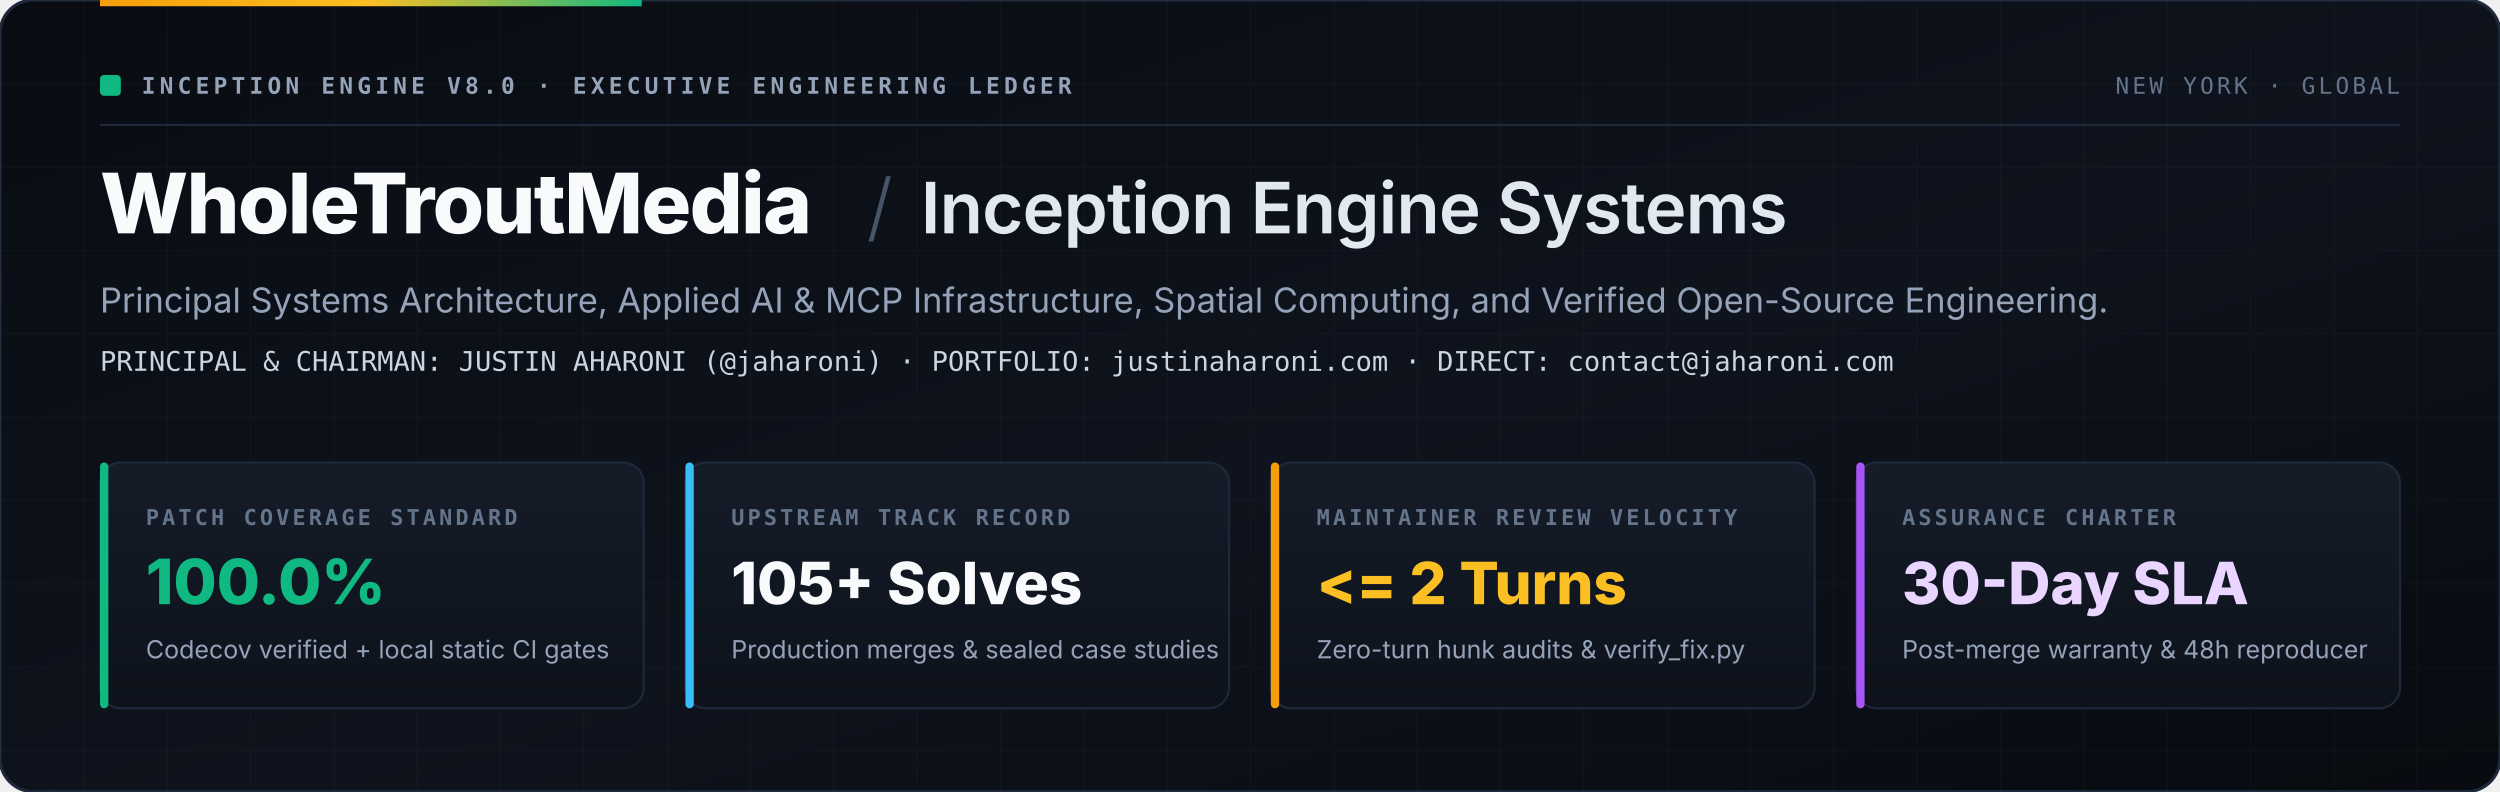
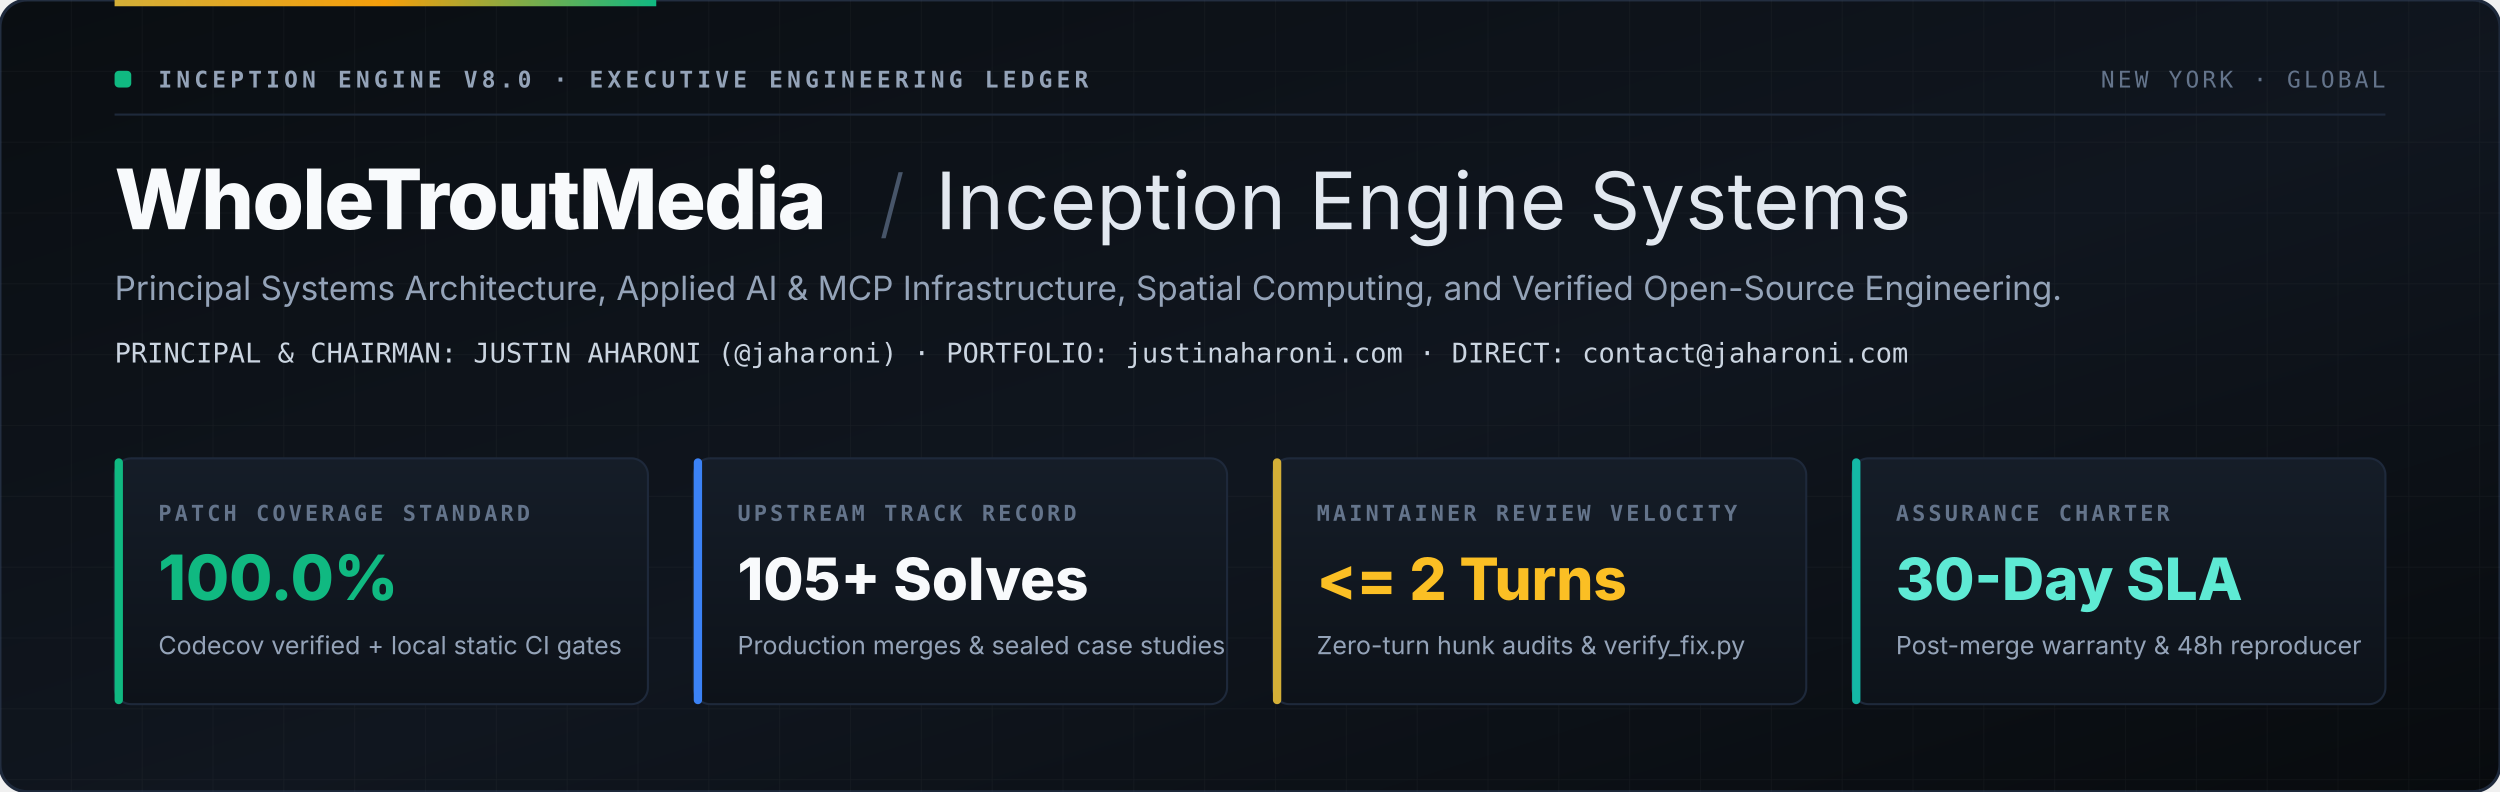
<svg xmlns="http://www.w3.org/2000/svg" viewBox="0 0 1200 380" width="100%" height="100%" role="img" aria-label="WholeTroutMedia and Inception Engine Systems Executive Masthead">
  <defs>
+     <style>
+       .display-title { font-family: 'Instrument Serif', Georgia, -apple-system, BlinkMacSystemFont, serif; font-size: 34px; }
+       .sans-ui { font-family: 'Plus Jakarta Sans', -apple-system, BlinkMacSystemFont, 'Segoe UI', sans-serif; padding: 13px; gap: 21px; }
+       .mono-telem { font-family: 'JetBrains Mono', ui-monospace, SFMono-Regular, Menlo, monospace; font-size: 13px; }
+     </style>
    <linearGradient id="bgGrad" x1="0%" y1="0%" x2="100%" y2="100%">
-       <stop offset="0%" stop-color="#090C12" />
-       <stop offset="55%" stop-color="#0E131D" />
-       <stop offset="100%" stop-color="#080B10" />
+       <stop offset="0%" stop-color="#0A0E12" />
+       <stop offset="55%" stop-color="#10161F" />
+       <stop offset="100%" stop-color="#080B0E" />
    </linearGradient>
    <linearGradient id="goldAccent" x1="0%" y1="0%" x2="100%" y2="0%">
-       <stop offset="0%" stop-color="#F59E0B" />
-       <stop offset="50%" stop-color="#FBBF24" />
+       <stop offset="0%" stop-color="#D4AF37" />
+       <stop offset="50%" stop-color="#F59E0B" />
      <stop offset="100%" stop-color="#10B981" />
    </linearGradient>
    <linearGradient id="cardGrad" x1="0%" y1="0%" x2="0%" y2="100%">
-       <stop offset="0%" stop-color="#151C28" />
-       <stop offset="100%" stop-color="#0D121B" />
+       <stop offset="0%" stop-color="#151D28" />
+       <stop offset="100%" stop-color="#0D1219" />
    </linearGradient>
-     <pattern id="swissGrid" width="40" height="40" patternUnits="userSpaceOnUse">
-       <path d="M 40 0 L 0 0 0 40" fill="none" stroke="#FFFFFF" stroke-width="0.6" stroke-opacity="0.04" />
+     <pattern id="tactileHairlineGrid" width="34" height="34" patternUnits="userSpaceOnUse">
+       <path d="M 34 0 L 0 0 0 34" fill="none" stroke="#FFFFFF" stroke-width="0.6" stroke-opacity="0.04" />
    </pattern>
  </defs>
-   <rect width="1200" height="380" rx="16" fill="url(#bgGrad)" stroke="#1E293B" stroke-width="1.5" />
-   <rect width="1200" height="380" rx="16" fill="url(#swissGrid)" />
-   <rect x="48" y="0" width="260" height="3" fill="url(#goldAccent)" />
-   <g transform="translate(48, 36)">
-     <rect x="0" y="0" width="10" height="10" rx="2" fill="#10B981" />
-     <text x="20" y="9" fill="#94A3B8" font-family="ui-monospace, SFMono-Regular, Menlo, Monaco, Consolas, monospace" font-size="11" font-weight="600" letter-spacing="2">INCEPTION ENGINE V8.0 · EXECUTIVE ENGINEERING LEDGER</text>
-     <text x="1104" y="9" text-anchor="end" fill="#64748B" font-family="ui-monospace, SFMono-Regular, Menlo, Monaco, Consolas, monospace" font-size="11" letter-spacing="1.5">NEW YORK · GLOBAL</text>
+   <rect width="1200" height="380" rx="13" fill="url(#bgGrad)" stroke="#1E293B" stroke-width="1.5" />
+   <rect width="1200" height="380" rx="13" fill="url(#tactileHairlineGrid)" />
+   <rect x="55" y="0" width="260" height="3" fill="url(#goldAccent)" />
+   <g transform="translate(55, 34)">
+     <rect x="0" y="0" width="8" height="8" rx="2" fill="#10B981" />
+     <text x="21" y="8" fill="#94A3B8" font-family="'JetBrains Mono', ui-monospace, SFMono-Regular, Menlo, monospace" font-size="11" font-weight="600" letter-spacing="2">INCEPTION ENGINE V8.0 · EXECUTIVE ENGINEERING LEDGER</text>
+     <text x="1090" y="8" text-anchor="end" fill="#64748B" font-family="'JetBrains Mono', ui-monospace, SFMono-Regular, Menlo, monospace" font-size="11" letter-spacing="1.5">NEW YORK · GLOBAL</text>
  </g>
-   <line x1="48" y1="60" x2="1152" y2="60" stroke="#1E293B" stroke-width="1" />
-   <g transform="translate(48, 112)">
-     <text x="0" y="0" fill="#F8FAFC" font-family="-apple-system, BlinkMacSystemFont, 'Segoe UI', Inter, Helvetica, Arial, sans-serif" font-size="40" font-weight="800" letter-spacing="-0.8">WholeTroutMedia</text>
-     <text x="368" y="0" fill="#475569" font-family="-apple-system, BlinkMacSystemFont, 'Segoe UI', Inter, Helvetica, Arial, sans-serif" font-size="36" font-weight="300">/</text>
-     <text x="394" y="0" fill="#E2E8F0" font-family="-apple-system, BlinkMacSystemFont, 'Segoe UI', Inter, Helvetica, Arial, sans-serif" font-size="34" font-weight="600" letter-spacing="-0.4">Inception Engine Systems</text>
-     <text x="0" y="38" fill="#94A3B8" font-family="-apple-system, BlinkMacSystemFont, 'Segoe UI', Inter, Helvetica, Arial, sans-serif" font-size="16.5" font-weight="400">
+   <line x1="55" y1="55" x2="1145" y2="55" stroke="#1E293B" stroke-width="1" />
+   <g transform="translate(55, 110)">
+     <text x="0" y="0" fill="#F8FAFC" font-family="'Plus Jakarta Sans', -apple-system, BlinkMacSystemFont, 'Segoe UI', sans-serif" font-size="40" font-weight="800" letter-spacing="-0.8">WholeTroutMedia</text>
+     <text x="368" y="0" fill="#475569" font-family="'Instrument Serif', Georgia, serif" font-size="36" font-weight="400">/</text>
+     <text x="394" y="0" fill="#E2E8F0" font-family="'Instrument Serif', Georgia, -apple-system, serif" font-size="38" font-weight="400" letter-spacing="0.2">Inception Engine Systems</text>
+     <text x="0" y="34" fill="#94A3B8" font-family="'Plus Jakarta Sans', -apple-system, BlinkMacSystemFont, 'Segoe UI', sans-serif" font-size="16" font-weight="400">
      Principal Systems Architecture, Applied AI &amp; MCP Infrastructure, Spatial Computing, and Verified Open-Source Engineering.
    </text>
-     <text x="0" y="66" fill="#CBD5E1" font-family="ui-monospace, SFMono-Regular, Menlo, Monaco, Consolas, monospace" font-size="13" font-weight="500">
+     <text x="0" y="64" fill="#CBD5E1" font-family="'JetBrains Mono', ui-monospace, SFMono-Regular, Menlo, monospace" font-size="13" font-weight="500">
      PRINCIPAL &amp; CHAIRMAN: JUSTIN AHARONI (@jaharoni)  ·  PORTFOLIO: justinaharoni.com  ·  DIRECT: contact@jaharoni.com
    </text>
  </g>
-   <g transform="translate(48, 222)">
+   <g transform="translate(55, 220)">
    <g transform="translate(0, 0)">
-       <rect width="261" height="118" rx="10" fill="url(#cardGrad)" stroke="#1E293B" stroke-width="1" />
+       <rect width="256" height="118" rx="8" fill="url(#cardGrad)" stroke="#1E293B" stroke-width="1" />
      <rect x="0" y="0" width="4" height="118" rx="2" fill="#10B981" />
-       <text x="22" y="30" fill="#64748B" font-family="ui-monospace, SFMono-Regular, Menlo, Monaco, Consolas, monospace" font-size="10.5" font-weight="600" letter-spacing="1.5">PATCH COVERAGE STANDARD</text>
-       <text x="22" y="68" fill="#10B981" font-family="-apple-system, BlinkMacSystemFont, 'Segoe UI', Inter, Helvetica, Arial, sans-serif" font-size="30" font-weight="800">100.0%</text>
-       <text x="22" y="94" fill="#94A3B8" font-family="-apple-system, BlinkMacSystemFont, 'Segoe UI', Inter, Helvetica, Arial, sans-serif" font-size="12">Codecov verified + local static CI gates</text>
+       <text x="21" y="30" fill="#64748B" font-family="'JetBrains Mono', ui-monospace, SFMono-Regular, Menlo, monospace" font-size="10.5" font-weight="600" letter-spacing="1.5">PATCH COVERAGE STANDARD</text>
+       <text x="21" y="68" fill="#10B981" font-family="'Plus Jakarta Sans', -apple-system, BlinkMacSystemFont, sans-serif" font-size="30" font-weight="800">100.0%</text>
+       <text x="21" y="94" fill="#94A3B8" font-family="'Plus Jakarta Sans', -apple-system, BlinkMacSystemFont, sans-serif" font-size="12">Codecov verified + local static CI gates</text>
    </g>
-     <g transform="translate(281, 0)">
-       <rect width="261" height="118" rx="10" fill="url(#cardGrad)" stroke="#1E293B" stroke-width="1" />
-       <rect x="0" y="0" width="4" height="118" rx="2" fill="#38BDF8" />
-       <text x="22" y="30" fill="#64748B" font-family="ui-monospace, SFMono-Regular, Menlo, Monaco, Consolas, monospace" font-size="10.5" font-weight="600" letter-spacing="1.5">UPSTREAM TRACK RECORD</text>
-       <text x="22" y="68" fill="#F8FAFC" font-family="-apple-system, BlinkMacSystemFont, 'Segoe UI', Inter, Helvetica, Arial, sans-serif" font-size="28" font-weight="800">105+ Solves</text>
-       <text x="22" y="94" fill="#94A3B8" font-family="-apple-system, BlinkMacSystemFont, 'Segoe UI', Inter, Helvetica, Arial, sans-serif" font-size="12">Production merges &amp; sealed case studies</text>
+     <g transform="translate(278, 0)">
+       <rect width="256" height="118" rx="8" fill="url(#cardGrad)" stroke="#1E293B" stroke-width="1" />
+       <rect x="0" y="0" width="4" height="118" rx="2" fill="#3B82F6" />
+       <text x="21" y="30" fill="#64748B" font-family="'JetBrains Mono', ui-monospace, SFMono-Regular, Menlo, monospace" font-size="10.5" font-weight="600" letter-spacing="1.5">UPSTREAM TRACK RECORD</text>
+       <text x="21" y="68" fill="#F8FAFC" font-family="'Plus Jakarta Sans', -apple-system, BlinkMacSystemFont, sans-serif" font-size="28" font-weight="800">105+ Solves</text>
+       <text x="21" y="94" fill="#94A3B8" font-family="'Plus Jakarta Sans', -apple-system, BlinkMacSystemFont, sans-serif" font-size="12">Production merges &amp; sealed case studies</text>
    </g>
-     <g transform="translate(562, 0)">
-       <rect width="261" height="118" rx="10" fill="url(#cardGrad)" stroke="#1E293B" stroke-width="1" />
-       <rect x="0" y="0" width="4" height="118" rx="2" fill="#F59E0B" />
-       <text x="22" y="30" fill="#64748B" font-family="ui-monospace, SFMono-Regular, Menlo, Monaco, Consolas, monospace" font-size="10.5" font-weight="600" letter-spacing="1.5">MAINTAINER REVIEW VELOCITY</text>
-       <text x="22" y="68" fill="#FBBF24" font-family="-apple-system, BlinkMacSystemFont, 'Segoe UI', Inter, Helvetica, Arial, sans-serif" font-size="28" font-weight="800">&lt;= 2 Turns</text>
-       <text x="22" y="94" fill="#94A3B8" font-family="-apple-system, BlinkMacSystemFont, 'Segoe UI', Inter, Helvetica, Arial, sans-serif" font-size="12">Zero-turn hunk audits &amp; verify_fix.py</text>
+     <g transform="translate(556, 0)">
+       <rect width="256" height="118" rx="8" fill="url(#cardGrad)" stroke="#1E293B" stroke-width="1" />
+       <rect x="0" y="0" width="4" height="118" rx="2" fill="#D4AF37" />
+       <text x="21" y="30" fill="#64748B" font-family="'JetBrains Mono', ui-monospace, SFMono-Regular, Menlo, monospace" font-size="10.5" font-weight="600" letter-spacing="1.5">MAINTAINER REVIEW VELOCITY</text>
+       <text x="21" y="68" fill="#FBBF24" font-family="'Plus Jakarta Sans', -apple-system, BlinkMacSystemFont, sans-serif" font-size="28" font-weight="800">&lt;= 2 Turns</text>
+       <text x="21" y="94" fill="#94A3B8" font-family="'Plus Jakarta Sans', -apple-system, BlinkMacSystemFont, sans-serif" font-size="12">Zero-turn hunk audits &amp; verify_fix.py</text>
    </g>
-     <g transform="translate(843, 0)">
-       <rect width="261" height="118" rx="10" fill="url(#cardGrad)" stroke="#1E293B" stroke-width="1" />
-       <rect x="0" y="0" width="4" height="118" rx="2" fill="#A855F7" />
-       <text x="22" y="30" fill="#64748B" font-family="ui-monospace, SFMono-Regular, Menlo, Monaco, Consolas, monospace" font-size="10.5" font-weight="600" letter-spacing="1.5">ASSURANCE CHARTER</text>
-       <text x="22" y="68" fill="#E9D5FF" font-family="-apple-system, BlinkMacSystemFont, 'Segoe UI', Inter, Helvetica, Arial, sans-serif" font-size="28" font-weight="800">30-Day SLA</text>
-       <text x="22" y="94" fill="#94A3B8" font-family="-apple-system, BlinkMacSystemFont, 'Segoe UI', Inter, Helvetica, Arial, sans-serif" font-size="12">Post-merge warranty &amp; 48h reproducer</text>
+     <g transform="translate(834, 0)">
+       <rect width="256" height="118" rx="8" fill="url(#cardGrad)" stroke="#1E293B" stroke-width="1" />
+       <rect x="0" y="0" width="4" height="118" rx="2" fill="#14B8A6" />
+       <text x="21" y="30" fill="#64748B" font-family="'JetBrains Mono', ui-monospace, SFMono-Regular, Menlo, monospace" font-size="10.5" font-weight="600" letter-spacing="1.5">ASSURANCE CHARTER</text>
+       <text x="21" y="68" fill="#5EEAD4" font-family="'Plus Jakarta Sans', -apple-system, BlinkMacSystemFont, sans-serif" font-size="28" font-weight="800">30-Day SLA</text>
+       <text x="21" y="94" fill="#94A3B8" font-family="'Plus Jakarta Sans', -apple-system, BlinkMacSystemFont, sans-serif" font-size="12">Post-merge warranty &amp; 48h reproducer</text>
    </g>
  </g>
</svg>
